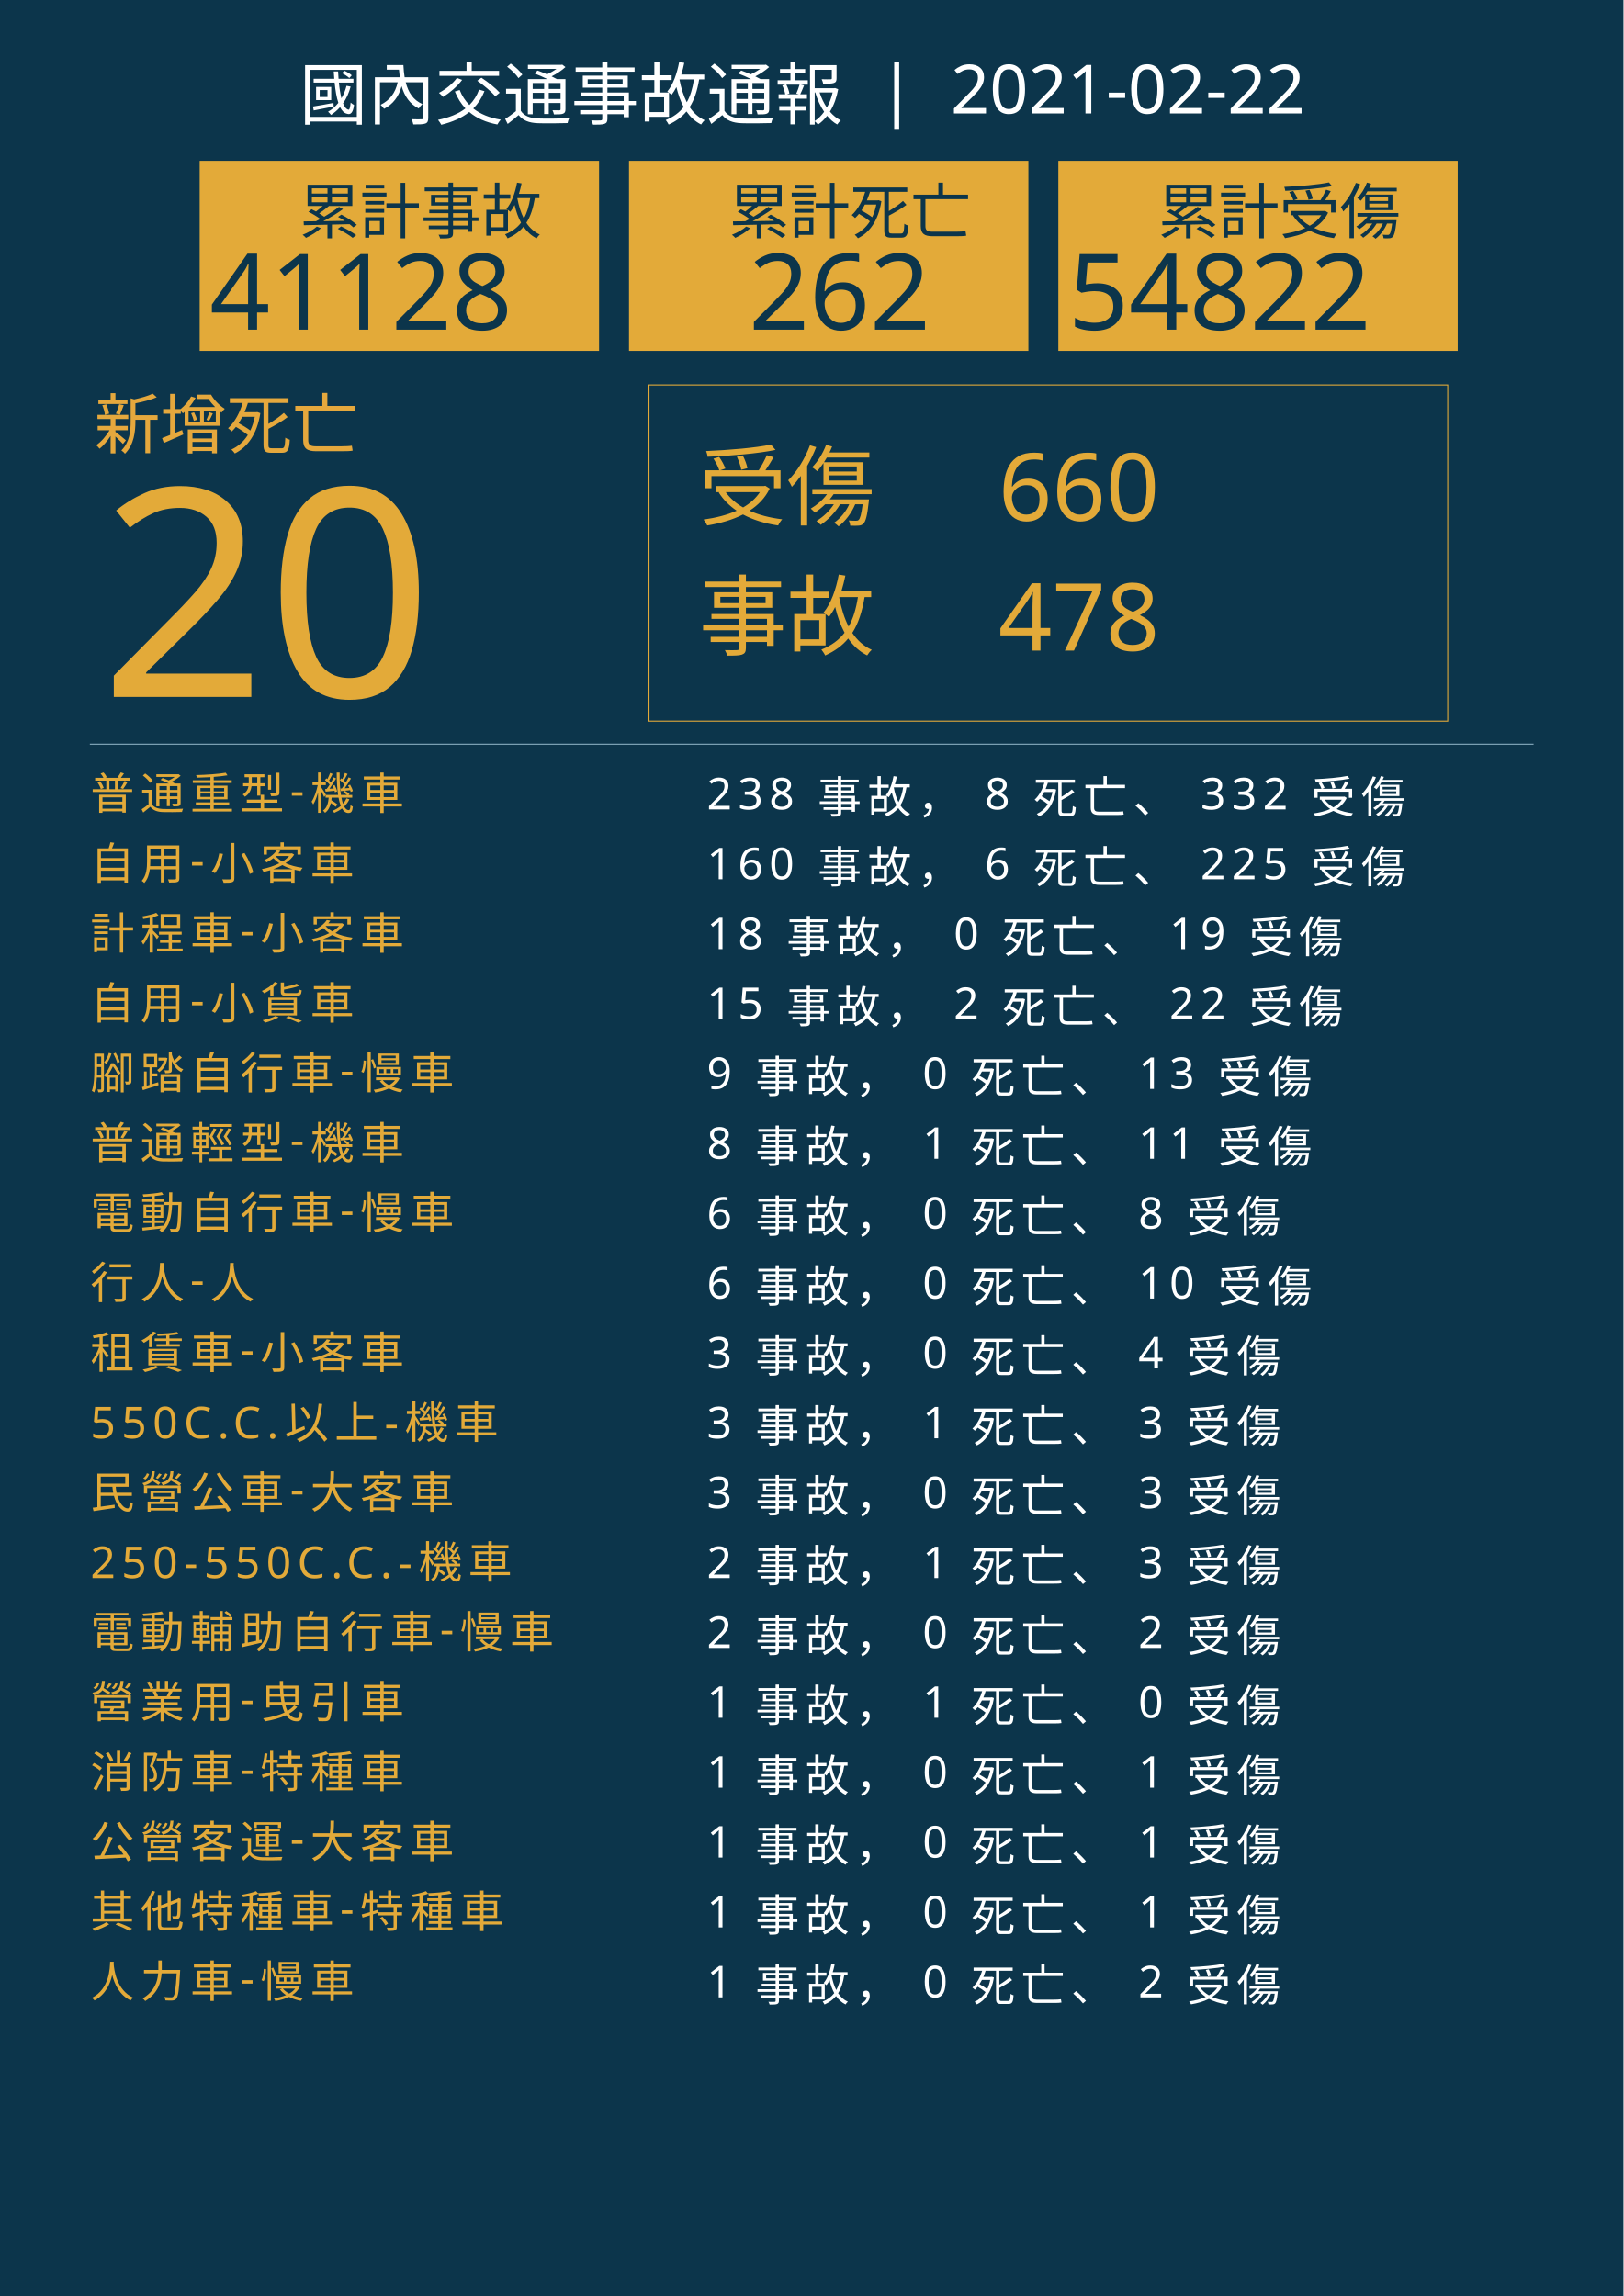
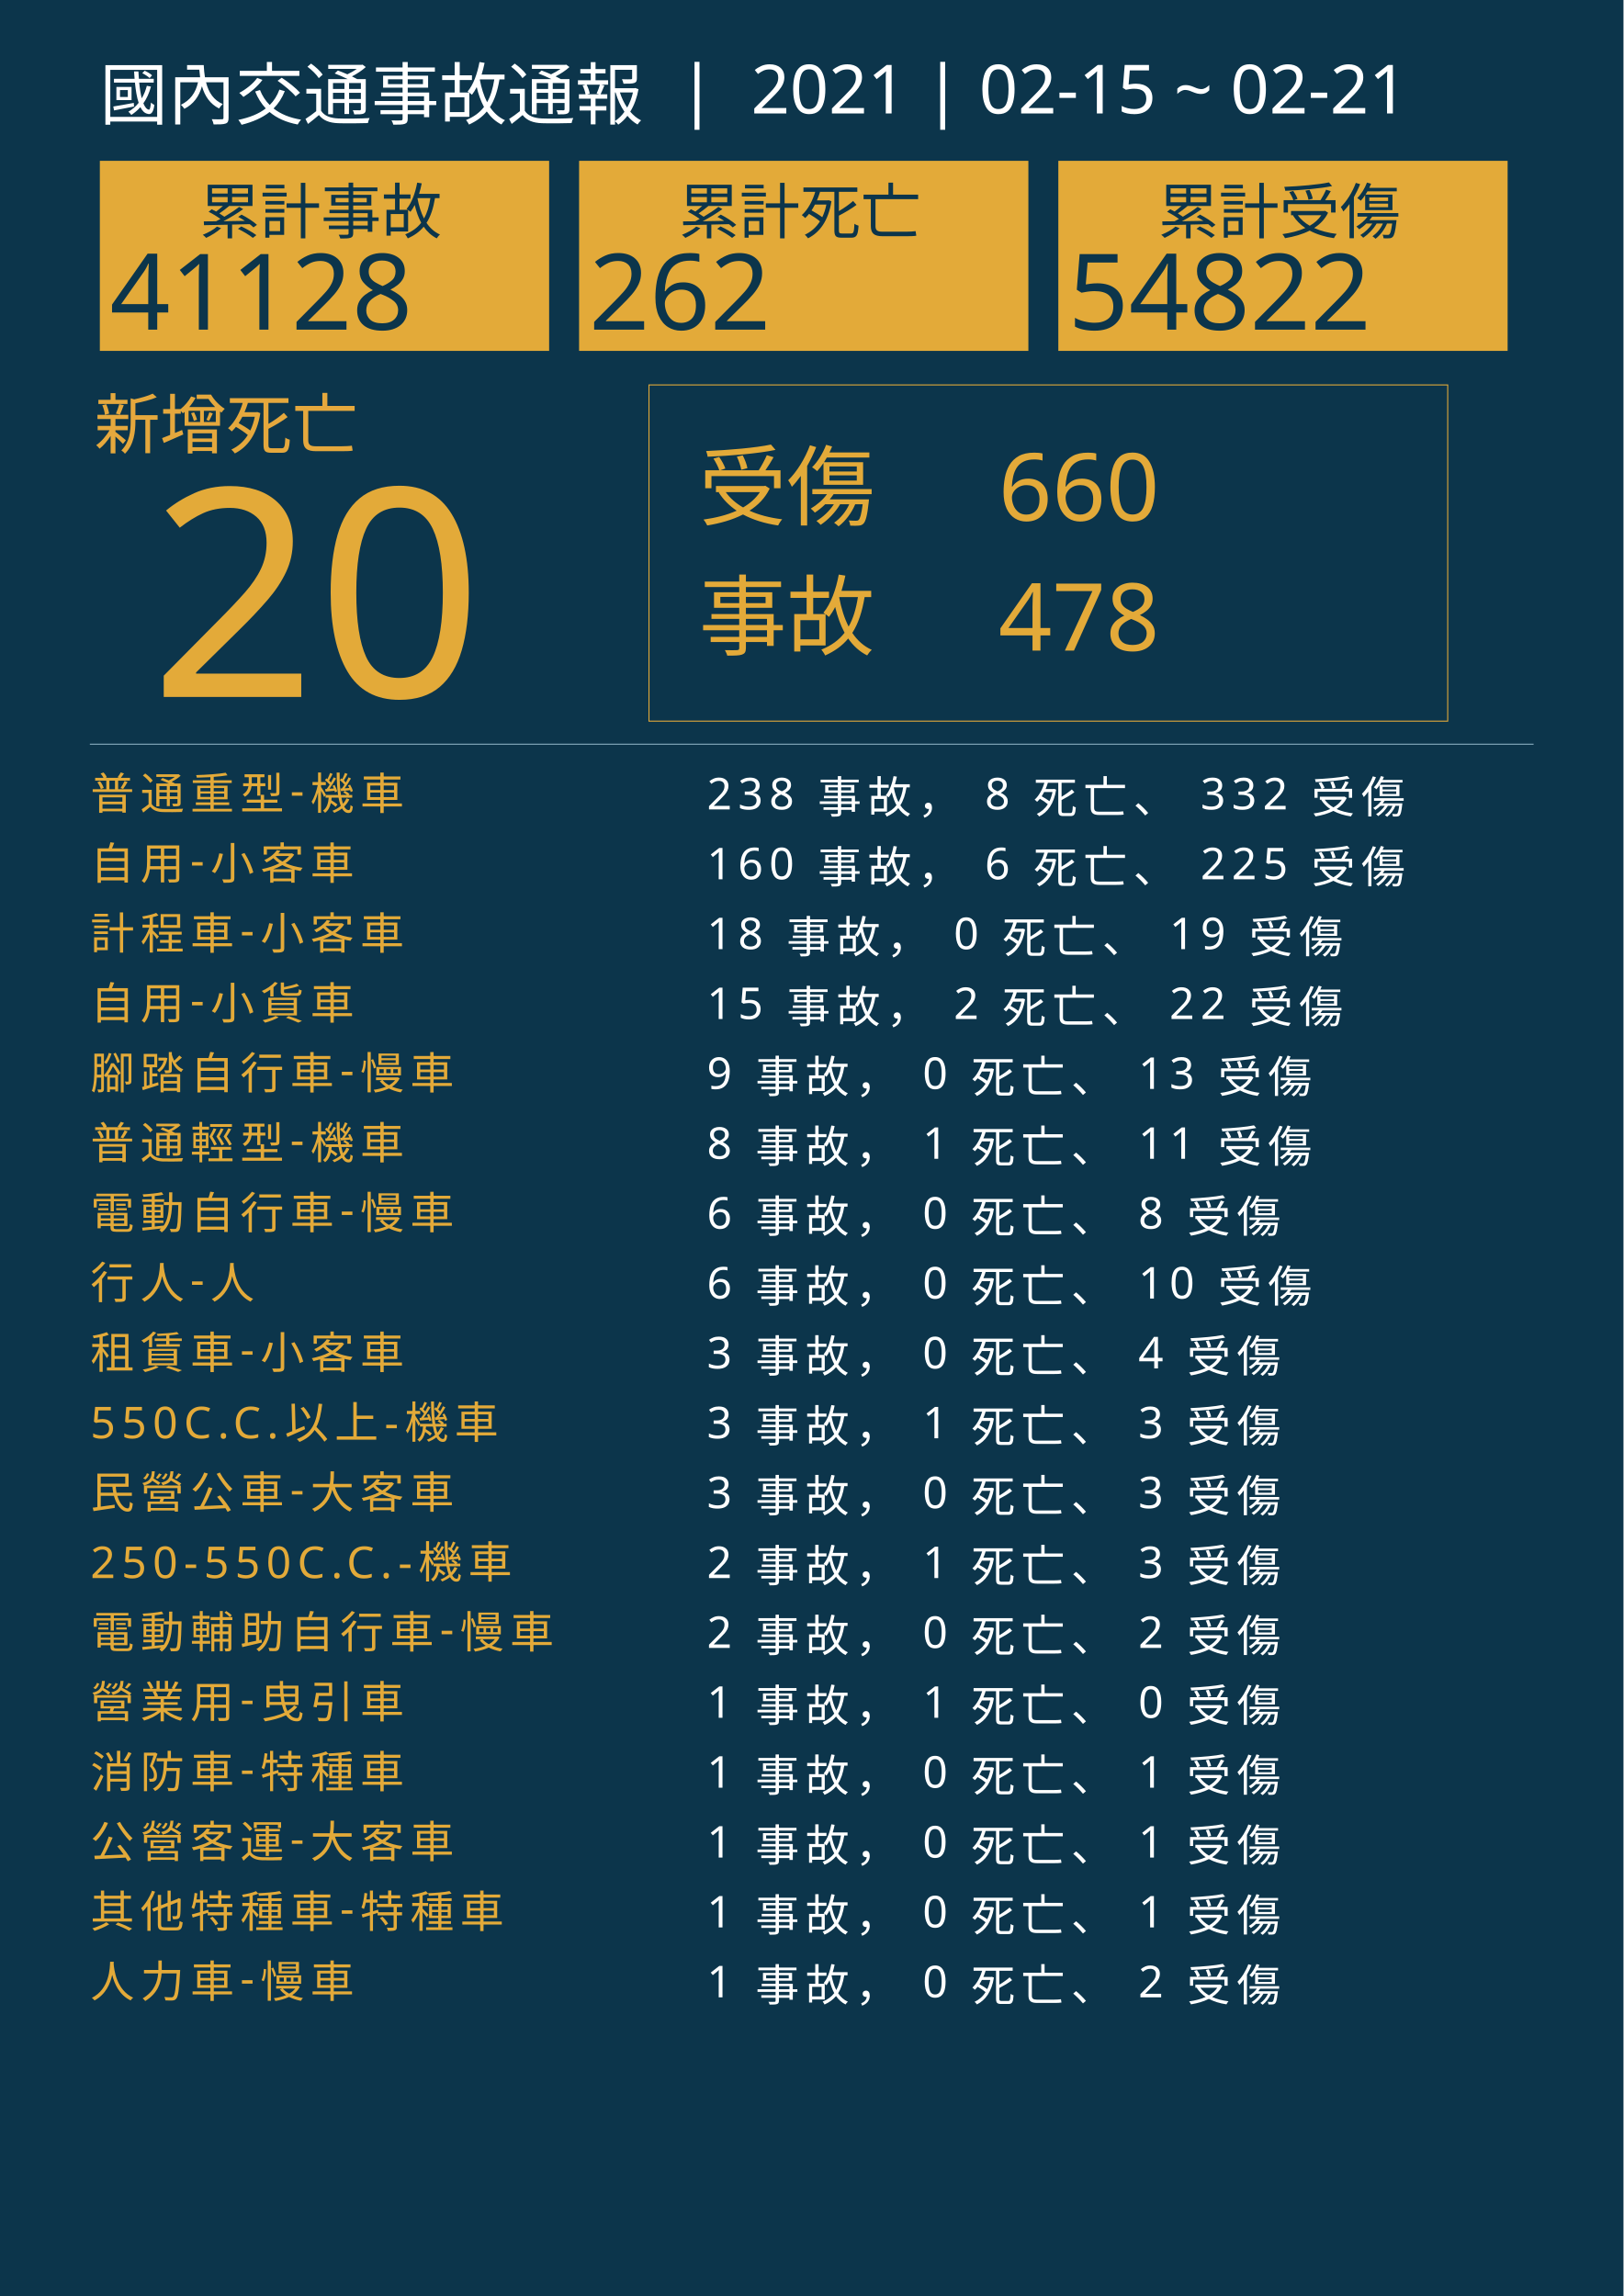
<svg xmlns="http://www.w3.org/2000/svg" version="1.1" id="圖層_1" x="0px" y="0px" viewBox="0 0 1626 2300" style="enable-background:new 0 0 1626 2300;" xml:space="preserve">
  <style type="text/css">
	.st0{fill:#0C354B;}
	.st1{fill:#E5A83D;}
	.st2{font-family:'NotoSansCJKtc-Bold-B5pc-H';}
	.st3{font-size:66px;}
	.st4{fill:#E3AA39;}
	.st5{font-family:'Arial-BoldMT';}
	.st6{font-size:291.776px;}
	.st7{fill:none;stroke:#E3AA39;stroke-miterlimit:10;}
	.st8{font-family:'NotoSansCJKtc-Light-B5pc-H';}
	.st9{font-size:88px;}
	.st10{font-family:'NotoSansCJKtc-Medium-B5pc-H';}
	.st11{font-size:94px;}
	.st12{fill:none;stroke:#8AAFC1;stroke-miterlimit:10;}
	.st13{font-size:60.649px;}
	.st14{font-size:106px;}
	.st15{fill:none;}
	.st16{font-size:44px;}
	.st17{letter-spacing:6;}
	.st18{fill:#FFFFFF;}
	.st19{letter-spacing:1;}
	.st20{font-size:68px;}
</style>
  <rect class="st0" width="1626" height="2300" />
  <text transform="matrix(1 0 0 1 94.5001 449.017)" class="st1 st2 st3">新增死亡</text>
  <g>
-     <text transform="matrix(1 0 0 1 100 698.1412)" class="st4 st5 st6">20</text>
+     <text transform="matrix(1 0 0 1 150 698.1412)" class="st4 st5 st6">20</text>
  </g>
  <g>
    <rect x="650" y="385.6" class="st7" width="800" height="336.8" />
    <g>
      <text transform="matrix(1 0 0 1 700 519.593)" class="st4 st8 st9">受傷</text>
      <text transform="matrix(1 0 0 1 1000 521.5084)" class="st4 st10 st11">660</text>
      <text transform="matrix(1 0 0 1 1000 651.7274)" class="st4 st10 st11">478</text>
      <text transform="matrix(1 0 0 1 700 649.4965)" class="st4 st8 st9">事故</text>
    </g>
  </g>
  <line class="st12" x1="90" y1="745.5" x2="1536" y2="745.5" />
  <g>
    <g>
-       <rect x="200" y="161.1" class="st4" width="400" height="190.4" />
+       <rect x="100" y="161.1" class="st4" width="450" height="190.4" />
      <g>
-         <text transform="matrix(1 0 0 1 300 233.9079)" class="st0 st10 st13">累計事故</text>
+         <text transform="matrix(1 0 0 1 200 233.9079)" class="st0 st10 st13">累計事故</text>
        <g>
-           <text transform="matrix(1 0 0 1 210 330.2121)" class="st0 st5 st14">41128</text>
+           <text transform="matrix(1 0 0 1 110 330.2121)" class="st0 st5 st14">41128</text>
        </g>
      </g>
    </g>
    <g>
-       <rect x="630" y="161.1" class="st4" width="400" height="190.4" />
+       <rect x="580" y="161.1" class="st4" width="450" height="190.4" />
      <g>
-         <text transform="matrix(1 0 0 1 730 233.908)" class="st0 st10 st13">累計死亡</text>
+         <text transform="matrix(1 0 0 1 680 233.908)" class="st0 st10 st13">累計死亡</text>
        <g>
-           <text transform="matrix(1 0 0 1 750 330.2122)" class="st0 st5 st14">262</text>
+           <text transform="matrix(1 0 0 1 590 330.2122)" class="st0 st5 st14">262</text>
        </g>
      </g>
    </g>
    <g>
-       <rect x="1060" y="161.1" class="st4" width="400" height="190.4" />
+       <rect x="1060" y="161.1" class="st4" width="450" height="190.4" />
      <g>
        <text transform="matrix(1 0 0 1 1160 233.908)" class="st0 st10 st13">累計受傷</text>
        <g>
          <text transform="matrix(1 0 0 1 1070 330.2122)" class="st0 st5 st14">54822</text>
        </g>
      </g>
    </g>
  </g>
  <rect x="90.6" y="772.1" class="st15" width="1141.8" height="314.8" />
  <text transform="matrix(1 0 0 1 90.5591 810.7965)">
    <tspan x="0" y="0" class="st4 st10 st16 st17">普通重型-機車</tspan>
    <tspan x="600" y="0" class="st18 st10 st16 st17"> 238 事故， 8 死亡、 332 受傷</tspan>
    <tspan x="0" y="70" class="st4 st10 st16 st17">自用-小客車</tspan>
    <tspan x="600" y="70" class="st18 st10 st16 st17"> 160 事故， 6 死亡、 225 受傷</tspan>
    <tspan x="0" y="140" class="st4 st10 st16 st17">計程車-小客車</tspan>
    <tspan x="600" y="140" class="st18 st10 st16 st17"> 18 事故， 0 死亡、 19 受傷</tspan>
    <tspan x="0" y="210" class="st4 st10 st16 st17">自用-小貨車</tspan>
    <tspan x="600" y="210" class="st18 st10 st16 st17"> 15 事故， 2 死亡、 22 受傷</tspan>
    <tspan x="0" y="280" class="st4 st10 st16 st17">腳踏自行車-慢車</tspan>
    <tspan x="600" y="280" class="st18 st10 st16 st17"> 9 事故， 0 死亡、 13 受傷</tspan>
    <tspan x="0" y="350" class="st4 st10 st16 st17">普通輕型-機車</tspan>
    <tspan x="600" y="350" class="st18 st10 st16 st17"> 8 事故， 1 死亡、 11 受傷</tspan>
    <tspan x="0" y="420" class="st4 st10 st16 st17">電動自行車-慢車</tspan>
    <tspan x="600" y="420" class="st18 st10 st16 st17"> 6 事故， 0 死亡、 8 受傷</tspan>
    <tspan x="0" y="490" class="st4 st10 st16 st17">行人-人</tspan>
    <tspan x="600" y="490" class="st18 st10 st16 st17"> 6 事故， 0 死亡、 10 受傷</tspan>
    <tspan x="0" y="560" class="st4 st10 st16 st17">租賃車-小客車</tspan>
    <tspan x="600" y="560" class="st18 st10 st16 st17"> 3 事故， 0 死亡、 4 受傷</tspan>
    <tspan x="0" y="630" class="st4 st10 st16 st17">550C.C.以上-機車</tspan>
    <tspan x="600" y="630" class="st18 st10 st16 st17"> 3 事故， 1 死亡、 3 受傷</tspan>
    <tspan x="0" y="700" class="st4 st10 st16 st17">民營公車-大客車</tspan>
    <tspan x="600" y="700" class="st18 st10 st16 st17"> 3 事故， 0 死亡、 3 受傷</tspan>
    <tspan x="0" y="770" class="st4 st10 st16 st17">250-550C.C.-機車</tspan>
    <tspan x="600" y="770" class="st18 st10 st16 st17"> 2 事故， 1 死亡、 3 受傷</tspan>
    <tspan x="0" y="840" class="st4 st10 st16 st17">電動輔助自行車-慢車</tspan>
    <tspan x="600" y="840" class="st18 st10 st16 st17"> 2 事故， 0 死亡、 2 受傷</tspan>
    <tspan x="0" y="910" class="st4 st10 st16 st17">營業用-曳引車</tspan>
    <tspan x="600" y="910" class="st18 st10 st16 st17"> 1 事故， 1 死亡、 0 受傷</tspan>
    <tspan x="0" y="980" class="st4 st10 st16 st17">消防車-特種車</tspan>
    <tspan x="600" y="980" class="st18 st10 st16 st17"> 1 事故， 0 死亡、 1 受傷</tspan>
    <tspan x="0" y="1050" class="st4 st10 st16 st17">公營客運-大客車</tspan>
    <tspan x="600" y="1050" class="st18 st10 st16 st17"> 1 事故， 0 死亡、 1 受傷</tspan>
    <tspan x="0" y="1120" class="st4 st10 st16 st17">其他特種車-特種車</tspan>
    <tspan x="600" y="1120" class="st18 st10 st16 st17"> 1 事故， 0 死亡、 1 受傷</tspan>
    <tspan x="0" y="1190" class="st4 st10 st16 st17">人力車-慢車</tspan>
    <tspan x="600" y="1190" class="st18 st10 st16 st17"> 1 事故， 0 死亡、 2 受傷</tspan>
  </text>
-   <text transform="matrix(1 0 0 1 300 119.2712)" class="st18 st8 st20">國內交通事故通報  |  2021-02-22</text>
+   <text transform="matrix(1 0 0 1 100 119.2712)" class="st18 st8 st20">國內交通事故通報  |  2021 | 02-15 ~ 02-21</text>
</svg>
